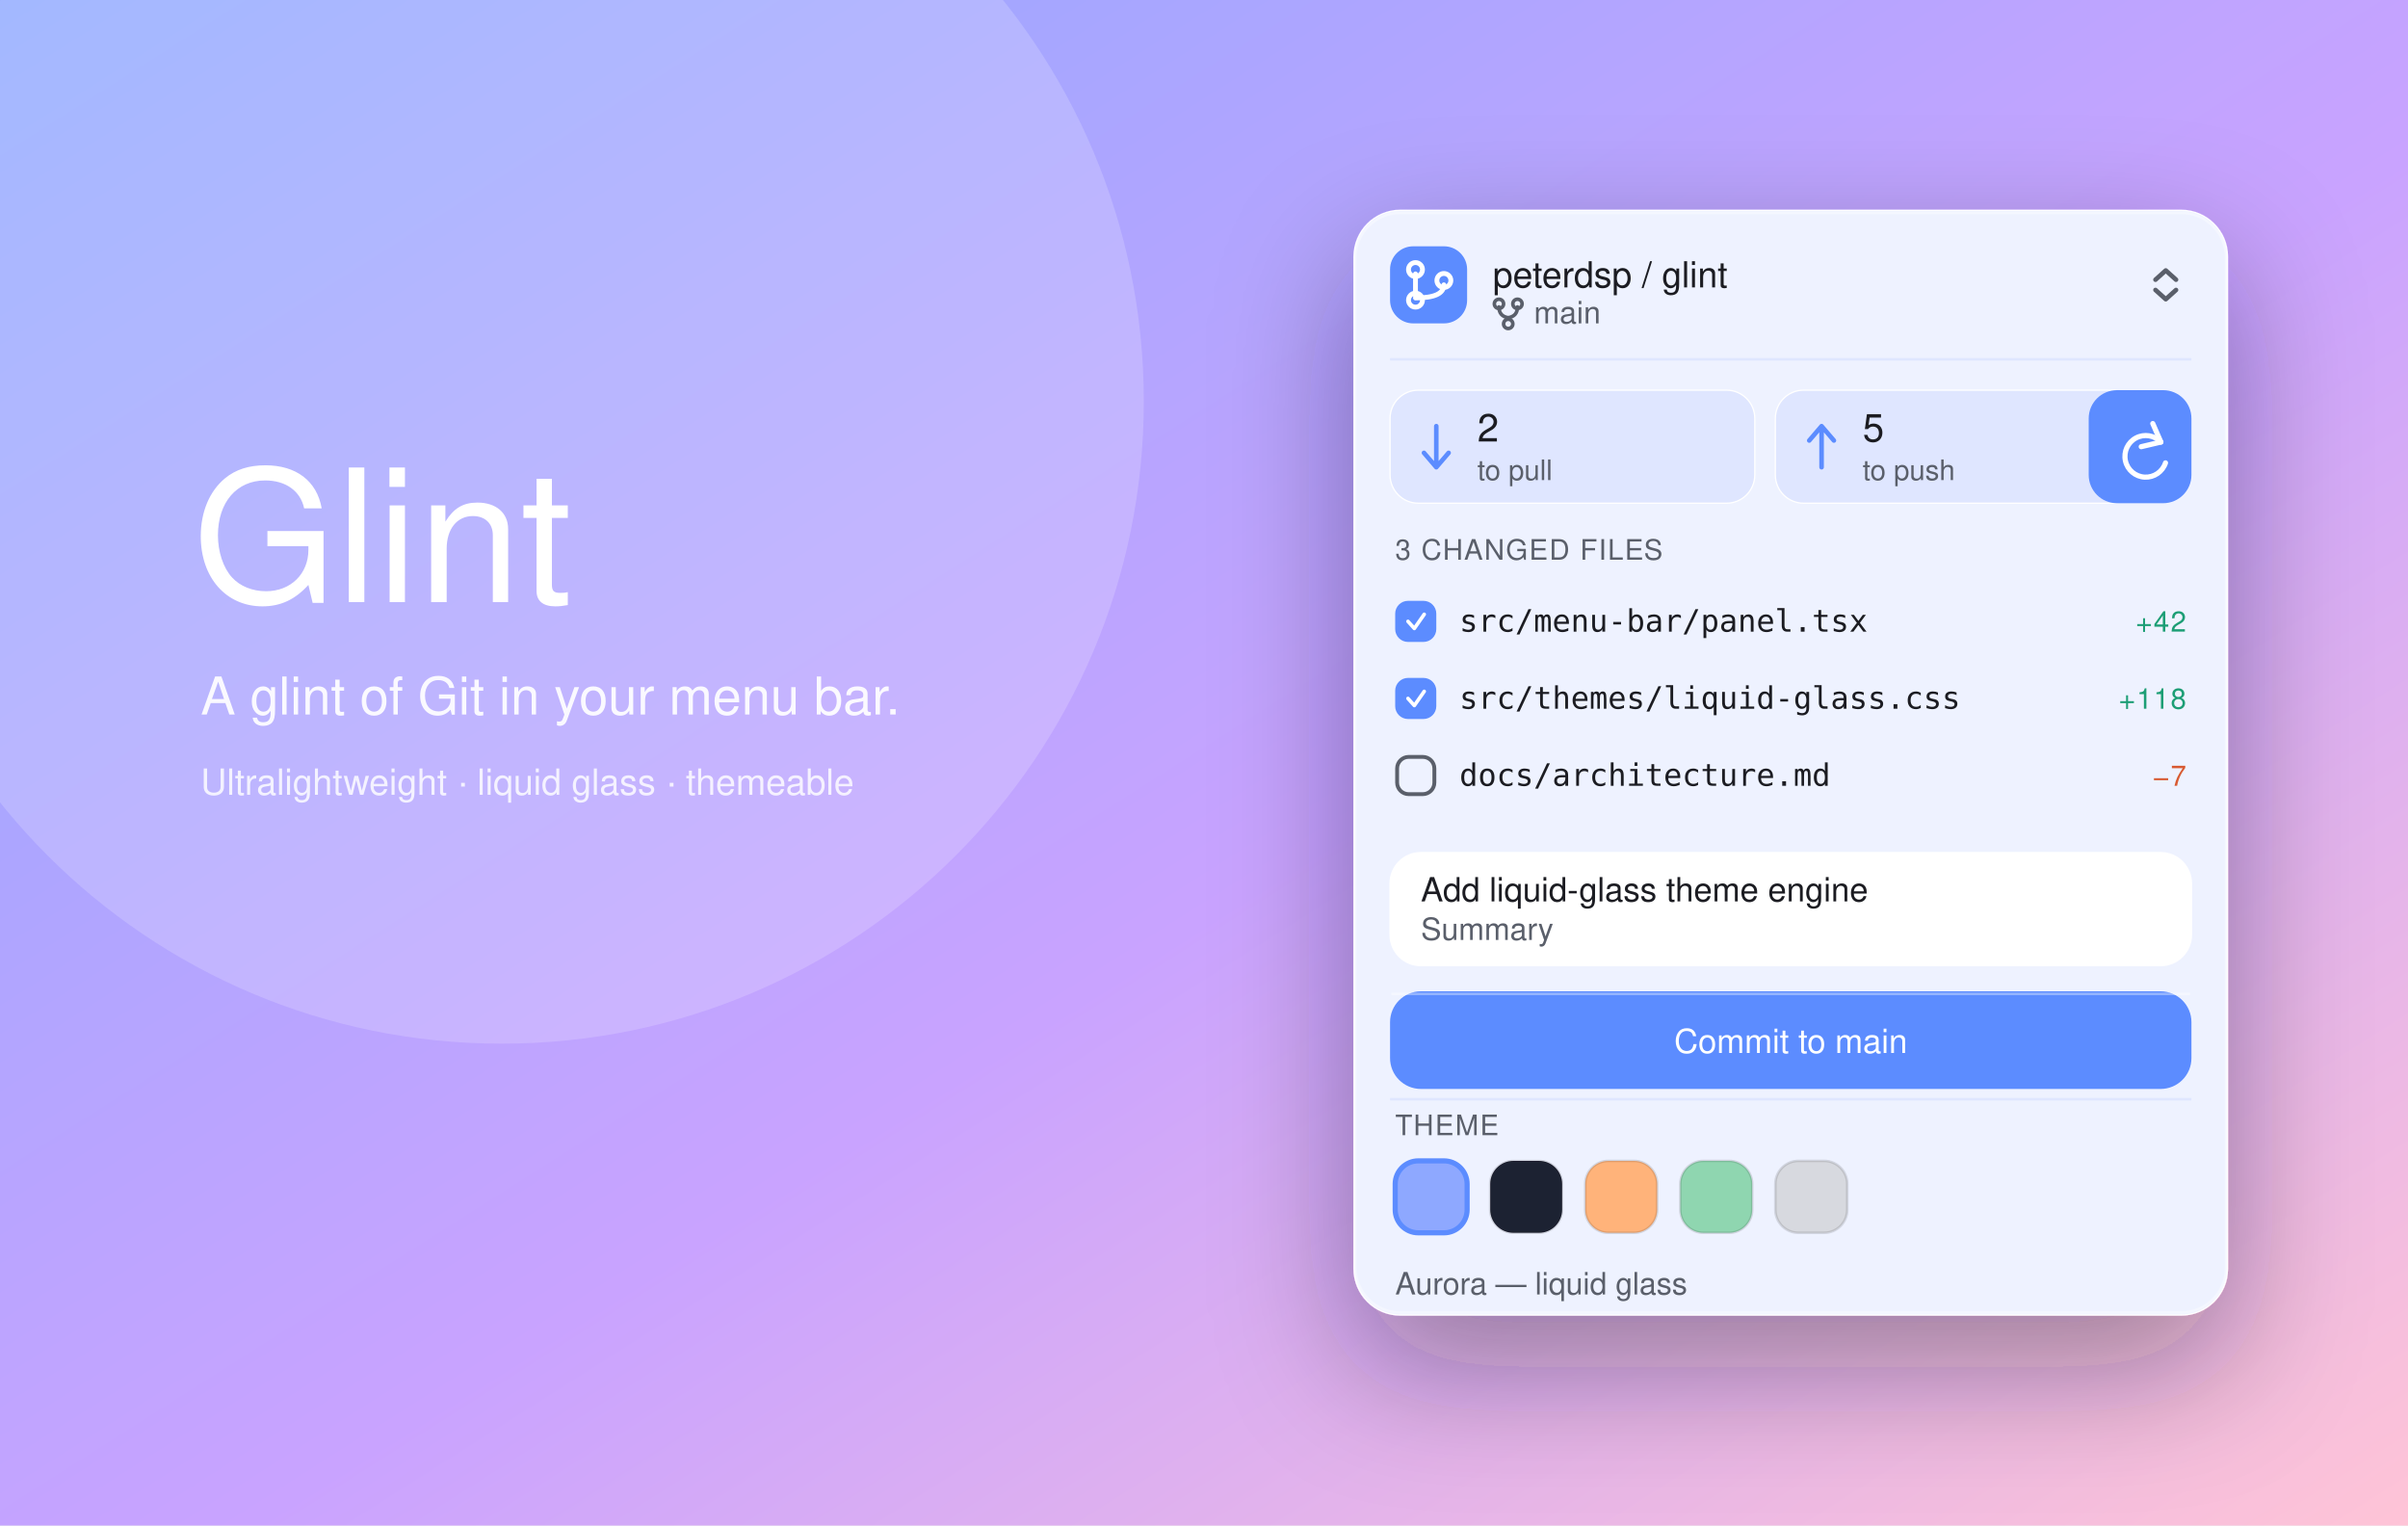
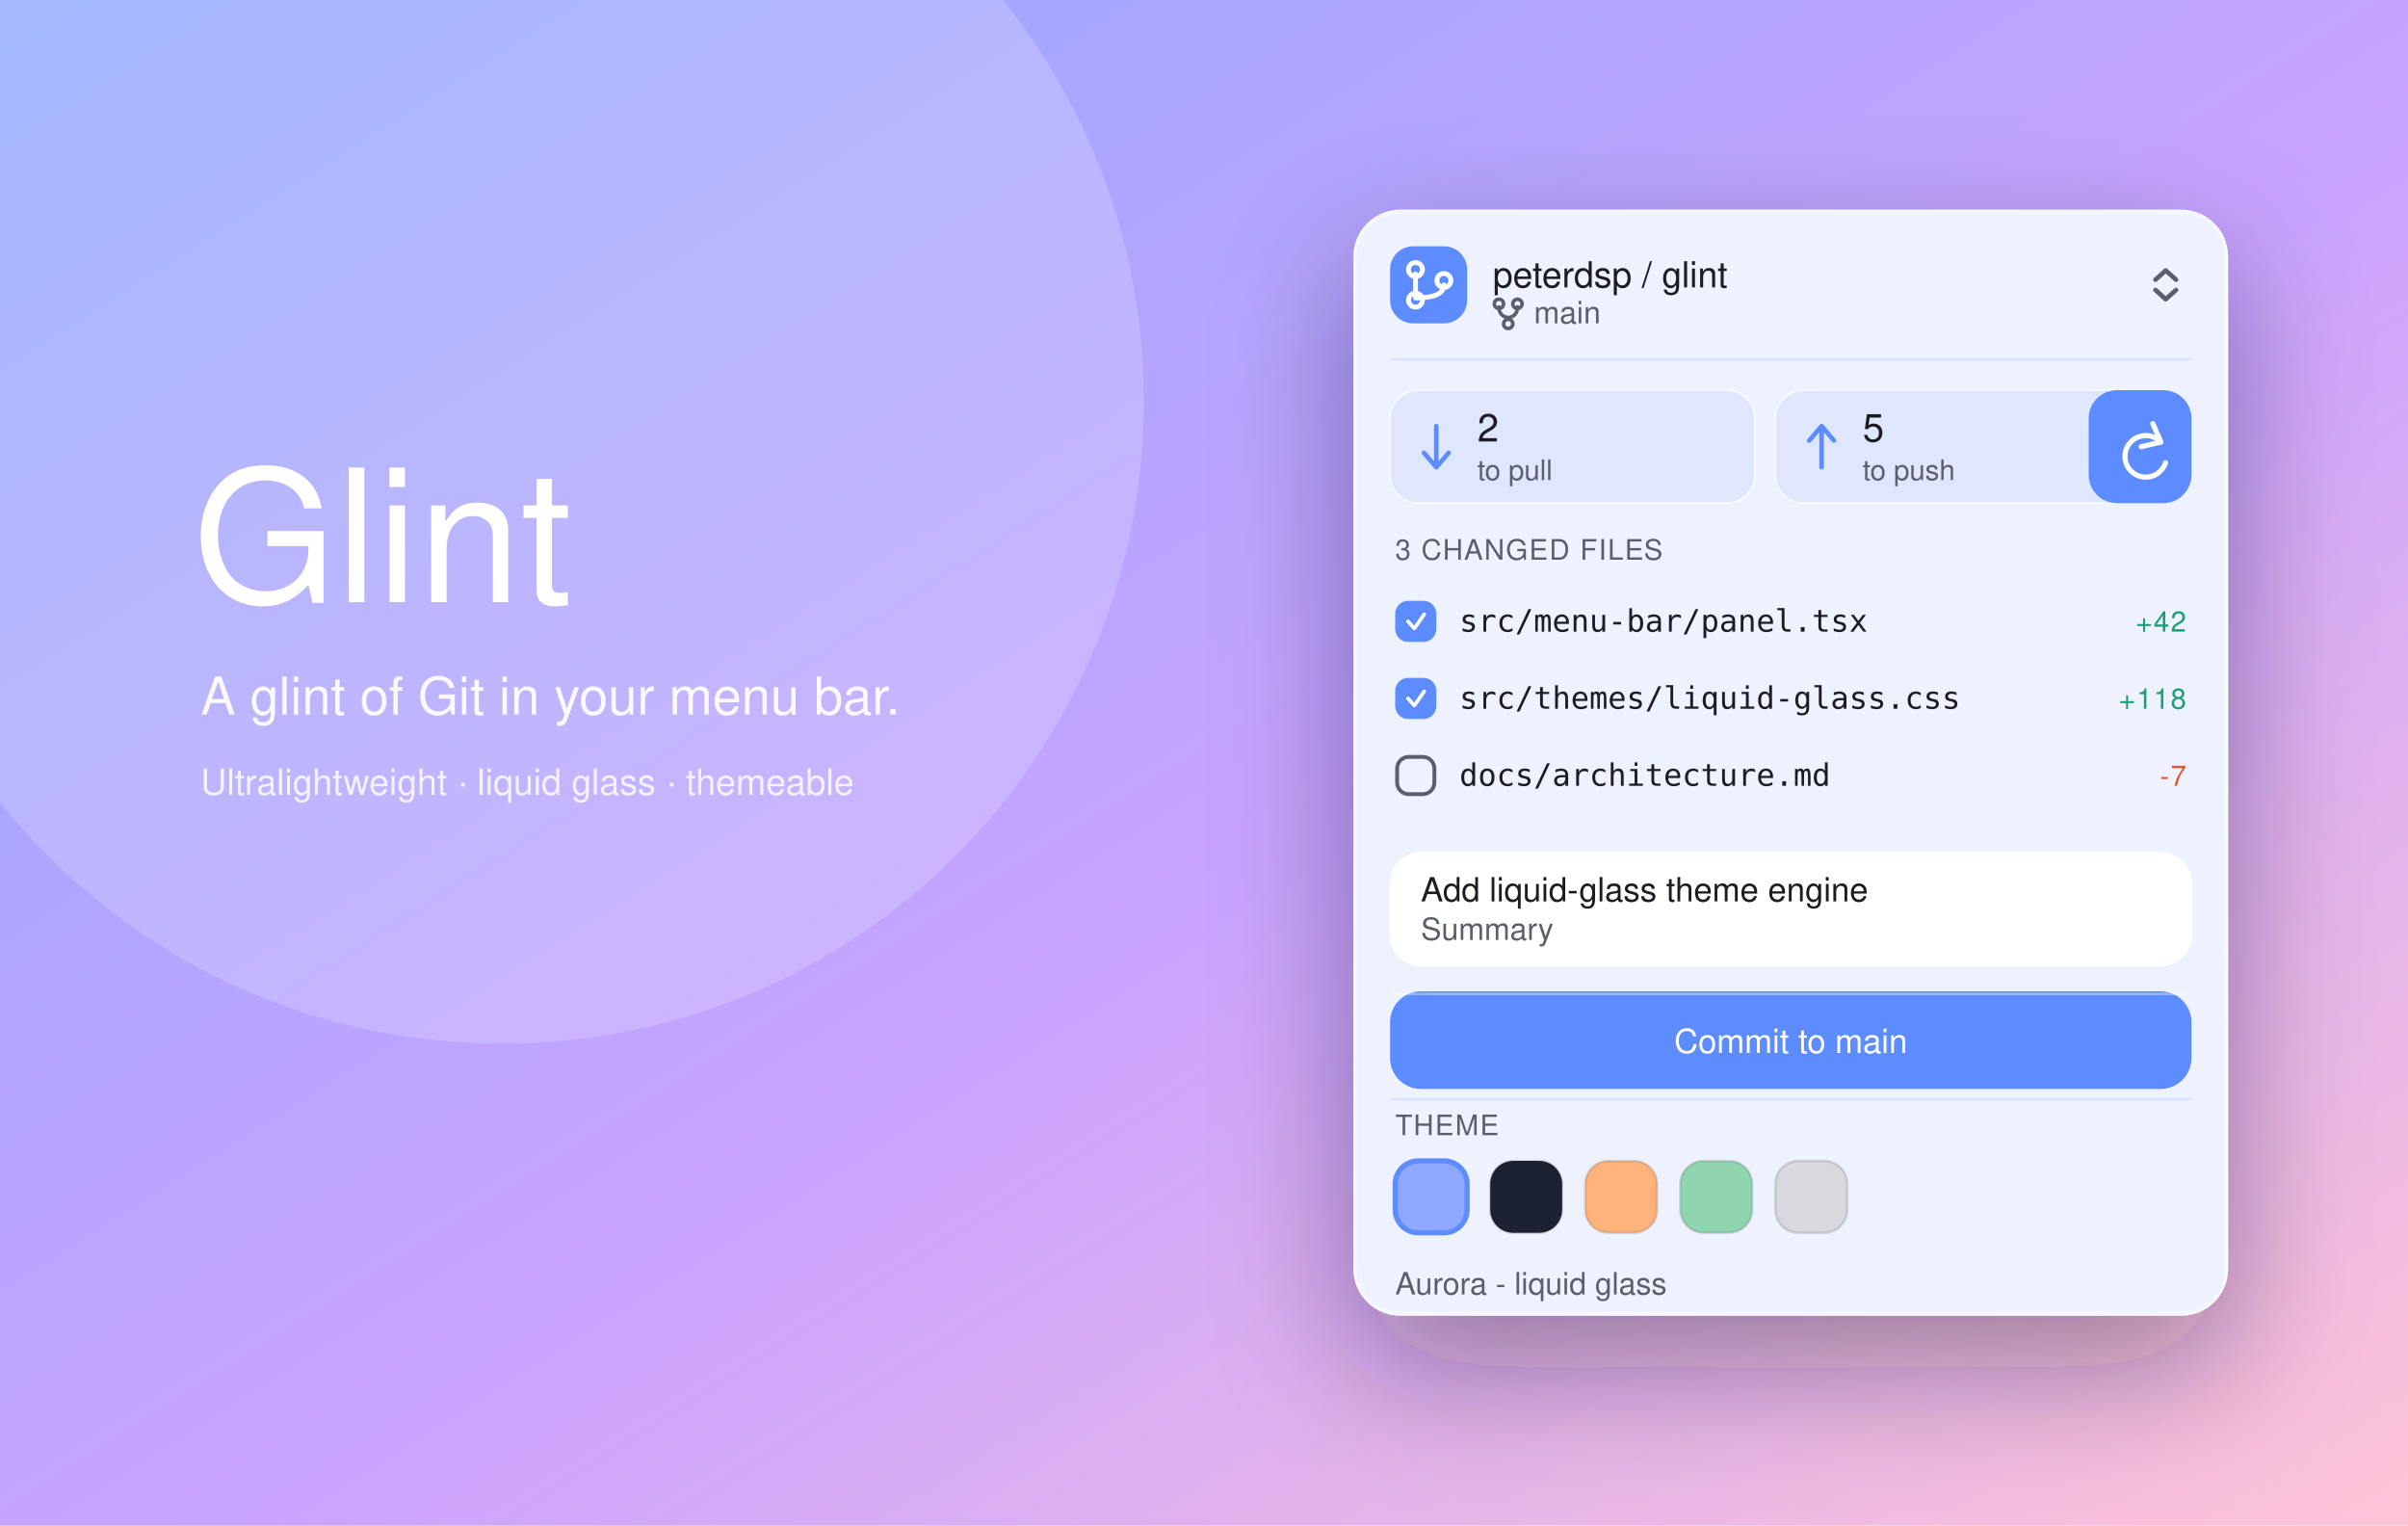
<svg xmlns="http://www.w3.org/2000/svg" width="1200" height="760" viewBox="0 0 1200 760">
  <defs>
    <linearGradient id="g0" x1="0" y1="0" x2="1" y2="1">
      <stop offset="0" stop-color="#8ea8ff" />
      <stop offset="0.55" stop-color="#c9a3ff" />
      <stop offset="1" stop-color="#ffc4d6" />
    </linearGradient>
    <filter id="sh" x="-40%" y="-40%" width="180%" height="180%">
      <feDropShadow dx="0" dy="20" stdDeviation="26" flood-color="#141428" flood-opacity="0.38" />
    </filter>
  </defs>
  <rect width="1200" height="760" fill="url(#g0)" />
  <rect width="1200" height="760" fill="url(#g0)" />
  <circle cx="250" cy="200" r="320" fill="rgba(255,255,255,0.18)" />
  <text x="96" y="300" font-family="SF Pro Text, Helvetica, Arial, sans-serif" font-size="92" font-weight="500" fill="#ffffff" text-anchor="start" letter-spacing="0">Glint</text>
  <text x="100" y="356" font-family="SF Pro Text, Helvetica, Arial, sans-serif" font-size="26" font-weight="400" fill="rgba(255,255,255,0.92)" text-anchor="start" letter-spacing="0">A glint of Git in your menu bar.</text>
  <text x="100" y="396" font-family="SF Pro Text, Helvetica, Arial, sans-serif" font-size="18" font-weight="400" fill="rgba(255,255,255,0.82)" text-anchor="start" letter-spacing="0">Ultralightweight · liquid glass · themeable</text>
  <g filter="url(#sh)" transform="translate(674.8,104.8) scale(1.28)">
    <g transform="translate(0,0)">
      <rect x="0" y="0" width="340" height="430" rx="18" fill="#eef2ff" stroke="#ffffff" stroke-width="0.5" />
      <rect x="0.5" y="1" width="339" height="428" rx="17.5" fill="none" stroke="rgba(255,255,255,0.35)" stroke-width="1" />
      <rect x="14" y="14" width="30" height="30" rx="9" fill="#5b8cff" />
      <g stroke="#ffffff" fill="none" stroke-width="1.89" stroke-linecap="round" stroke-linejoin="round">
        <circle cx="23.9" cy="23.05" r="2.72" />
        <circle cx="23.9" cy="34.95" r="2.72" />
        <circle cx="34.95" cy="27.3" r="2.72" />
        <path d="M23.9,24.75 L23.9,33.25" />
        <path d="M34.95,29 q0,5.1 -11.05,5.1" />
      </g>
      <text x="54" y="30" font-family="SF Pro Text, Helvetica, Arial, sans-serif" font-size="14" font-weight="500" fill="#1b1d22" text-anchor="start" letter-spacing="0">peterdsp / glint</text>
      <g stroke="#5a5f6b" fill="none" stroke-width="1.40" stroke-linecap="round" stroke-linejoin="round">
        <circle cx="56.4" cy="36.4" r="1.8" />
        <circle cx="63.6" cy="36.4" r="1.8" />
        <circle cx="60" cy="44.2" r="1.8" />
        <path d="M56.4,37.6 q0,3.6 3.6,4.2" />
        <path d="M63.6,37.6 q0,3.6 -3.6,4.2" />
      </g>
      <text x="70" y="44" font-family="SF Pro Text, Helvetica, Arial, sans-serif" font-size="12" font-weight="400" fill="#5a5f6b" text-anchor="start" letter-spacing="0">main</text>
      <g stroke="#5a5f6b" fill="none" stroke-width="1.78" stroke-linecap="round" stroke-linejoin="round">
        <path d="M312.0,27.0 L316,23.4 L320.0,27.0" />
        <path d="M312.0,31.0 L316,34.6 L320.0,31.0" />
      </g>
      <line x1="14" y1="58" x2="326" y2="58" stroke="#dfe6ff" stroke-width="1" />
      <rect x="14" y="70" width="142" height="44" rx="11" fill="#dfe6ff" stroke="#ffffff" stroke-width="0.5" />
      <g stroke="#5b8cff" fill="none" stroke-width="1.78" stroke-linecap="round" stroke-linejoin="round">
        <path d="M32,84.0 L32,100.0 M27.2,94.4 L32,100.0 L36.8,94.4" />
      </g>
      <text x="48" y="90" font-family="SF Pro Text, Helvetica, Arial, sans-serif" font-size="15" font-weight="500" fill="#1b1d22" text-anchor="start" letter-spacing="0">2</text>
      <text x="48" y="105" font-family="SF Pro Text, Helvetica, Arial, sans-serif" font-size="11" font-weight="400" fill="#5a5f6b" text-anchor="start" letter-spacing="0">to pull</text>
      <rect x="164" y="70" width="142" height="44" rx="11" fill="#dfe6ff" stroke="#ffffff" stroke-width="0.5" />
      <g stroke="#5b8cff" fill="none" stroke-width="1.78" stroke-linecap="round" stroke-linejoin="round">
        <path d="M182,100.0 L182,84.0 M177.2,89.6 L182,84.0 L186.8,89.6" />
      </g>
      <text x="198" y="90" font-family="SF Pro Text, Helvetica, Arial, sans-serif" font-size="15" font-weight="500" fill="#1b1d22" text-anchor="start" letter-spacing="0">5</text>
      <text x="198" y="105" font-family="SF Pro Text, Helvetica, Arial, sans-serif" font-size="11" font-weight="400" fill="#5a5f6b" text-anchor="start" letter-spacing="0">to push</text>
      <rect x="286" y="70" width="40" height="44" rx="11" fill="#5b8cff" />
      <g stroke="#ffffff" fill="none" stroke-width="2.00" stroke-linecap="round" stroke-linejoin="round">
        <path d="M314.1,90.2 a8.1,8.1 0 1 0 1.8,8.1" />
        <path d="M310.95,83.0 L314.1,90.2 L306.45,92" />
      </g>
      <text x="16" y="136" font-family="SF Pro Text, Helvetica, Arial, sans-serif" font-size="11" font-weight="500" fill="#5a5f6b" text-anchor="start" letter-spacing="0.5">3 CHANGED FILES</text>
      <g transform="translate(0,152)">
        <rect x="16" y="0" width="16" height="16" rx="5" fill="#5b8cff" />
        <g stroke="#ffffff" fill="none" stroke-width="1.40" stroke-linecap="round" stroke-linejoin="round">
          <path d="M20.975,8 L23.45,10.75 L27.3,5.25" />
        </g>
        <text x="41" y="12" font-family="SF Mono, Menlo, monospace" font-size="12" font-weight="400" fill="#1b1d22" text-anchor="start" letter-spacing="0">src/menu-bar/panel.tsx</text>
        <text x="324" y="12" font-family="SF Pro Text, Helvetica, Arial, sans-serif" font-size="11" font-weight="500" fill="#1d9e75" text-anchor="end" letter-spacing="0.5">+42</text>
      </g>
      <g transform="translate(0,182)">
        <rect x="16" y="0" width="16" height="16" rx="5" fill="#5b8cff" />
        <g stroke="#ffffff" fill="none" stroke-width="1.40" stroke-linecap="round" stroke-linejoin="round">
          <path d="M20.975,8 L23.45,10.75 L27.3,5.25" />
        </g>
        <text x="41" y="12" font-family="SF Mono, Menlo, monospace" font-size="12" font-weight="400" fill="#1b1d22" text-anchor="start" letter-spacing="0">src/themes/liquid-glass.css</text>
        <text x="324" y="12" font-family="SF Pro Text, Helvetica, Arial, sans-serif" font-size="11" font-weight="500" fill="#1d9e75" text-anchor="end" letter-spacing="0.5">+118</text>
      </g>
      <g transform="translate(0,212)">
        <rect x="16.75" y="0.75" width="14.5" height="14.5" rx="4.5" fill="none" stroke="#5a5f6b" stroke-width="1.5" />
        <text x="41" y="12" font-family="SF Mono, Menlo, monospace" font-size="12" font-weight="400" fill="#1b1d22" text-anchor="start" letter-spacing="0">docs/architecture.md</text>
-         <text x="324" y="12" font-family="SF Pro Text, Helvetica, Arial, sans-serif" font-size="11" font-weight="500" fill="#d85a30" text-anchor="end" letter-spacing="0.5">−7</text>
+         <text x="324" y="12" font-family="SF Pro Text, Helvetica, Arial, sans-serif" font-size="11" font-weight="500" fill="#d85a30" text-anchor="end" letter-spacing="0.5">-7</text>
      </g>
      <rect x="14" y="250" width="312" height="44" rx="12" fill="#ffffff" stroke="#ffffff" stroke-width="0.5" />
      <text x="26" y="269" font-family="SF Pro Text, Helvetica, Arial, sans-serif" font-size="13" font-weight="500" fill="#1b1d22" text-anchor="start" letter-spacing="0">Add liquid-glass theme engine</text>
      <text x="26" y="284" font-family="SF Pro Text, Helvetica, Arial, sans-serif" font-size="12" font-weight="400" fill="#5a5f6b" text-anchor="start" letter-spacing="0">Summary</text>
      <rect x="14" y="304" width="312" height="38" rx="12" fill="#5b8cff" />
      <rect x="14.5" y="304.5" width="311" height="1" fill="rgba(255,255,255,0.35)" />
      <text x="170.0" y="328" font-family="SF Pro Text, Helvetica, Arial, sans-serif" font-size="13" font-weight="500" fill="#ffffff" text-anchor="middle" letter-spacing="0">Commit to main</text>
      <line x1="14" y1="346" x2="326" y2="346" stroke="#dfe6ff" stroke-width="1" />
      <text x="16" y="360" font-family="SF Pro Text, Helvetica, Arial, sans-serif" font-size="11" font-weight="500" fill="#5a5f6b" text-anchor="start" letter-spacing="0.5">THEME</text>
      <rect x="16" y="370" width="28" height="28" rx="9" fill="#8ea8ff" stroke="#5b8cff" stroke-width="2" />
      <rect x="53" y="370" width="28" height="28" rx="9" fill="#1f2333" stroke="rgba(0,0,0,0.12)" stroke-width="1" />
      <rect x="90" y="370" width="28" height="28" rx="9" fill="#ffb37a" stroke="rgba(0,0,0,0.12)" stroke-width="1" />
      <rect x="127" y="370" width="28" height="28" rx="9" fill="#8fd6b0" stroke="rgba(0,0,0,0.12)" stroke-width="1" />
      <rect x="164" y="370" width="28" height="28" rx="9" fill="#d7d9df" stroke="rgba(0,0,0,0.12)" stroke-width="1" />
-       <text x="16" y="422" font-family="SF Pro Text, Helvetica, Arial, sans-serif" font-size="12" font-weight="400" fill="#5a5f6b" text-anchor="start" letter-spacing="0">Aurora — liquid glass</text>
+       <text x="16" y="422" font-family="SF Pro Text, Helvetica, Arial, sans-serif" font-size="12" font-weight="400" fill="#5a5f6b" text-anchor="start" letter-spacing="0">Aurora - liquid glass</text>
    </g>
  </g>
</svg>
